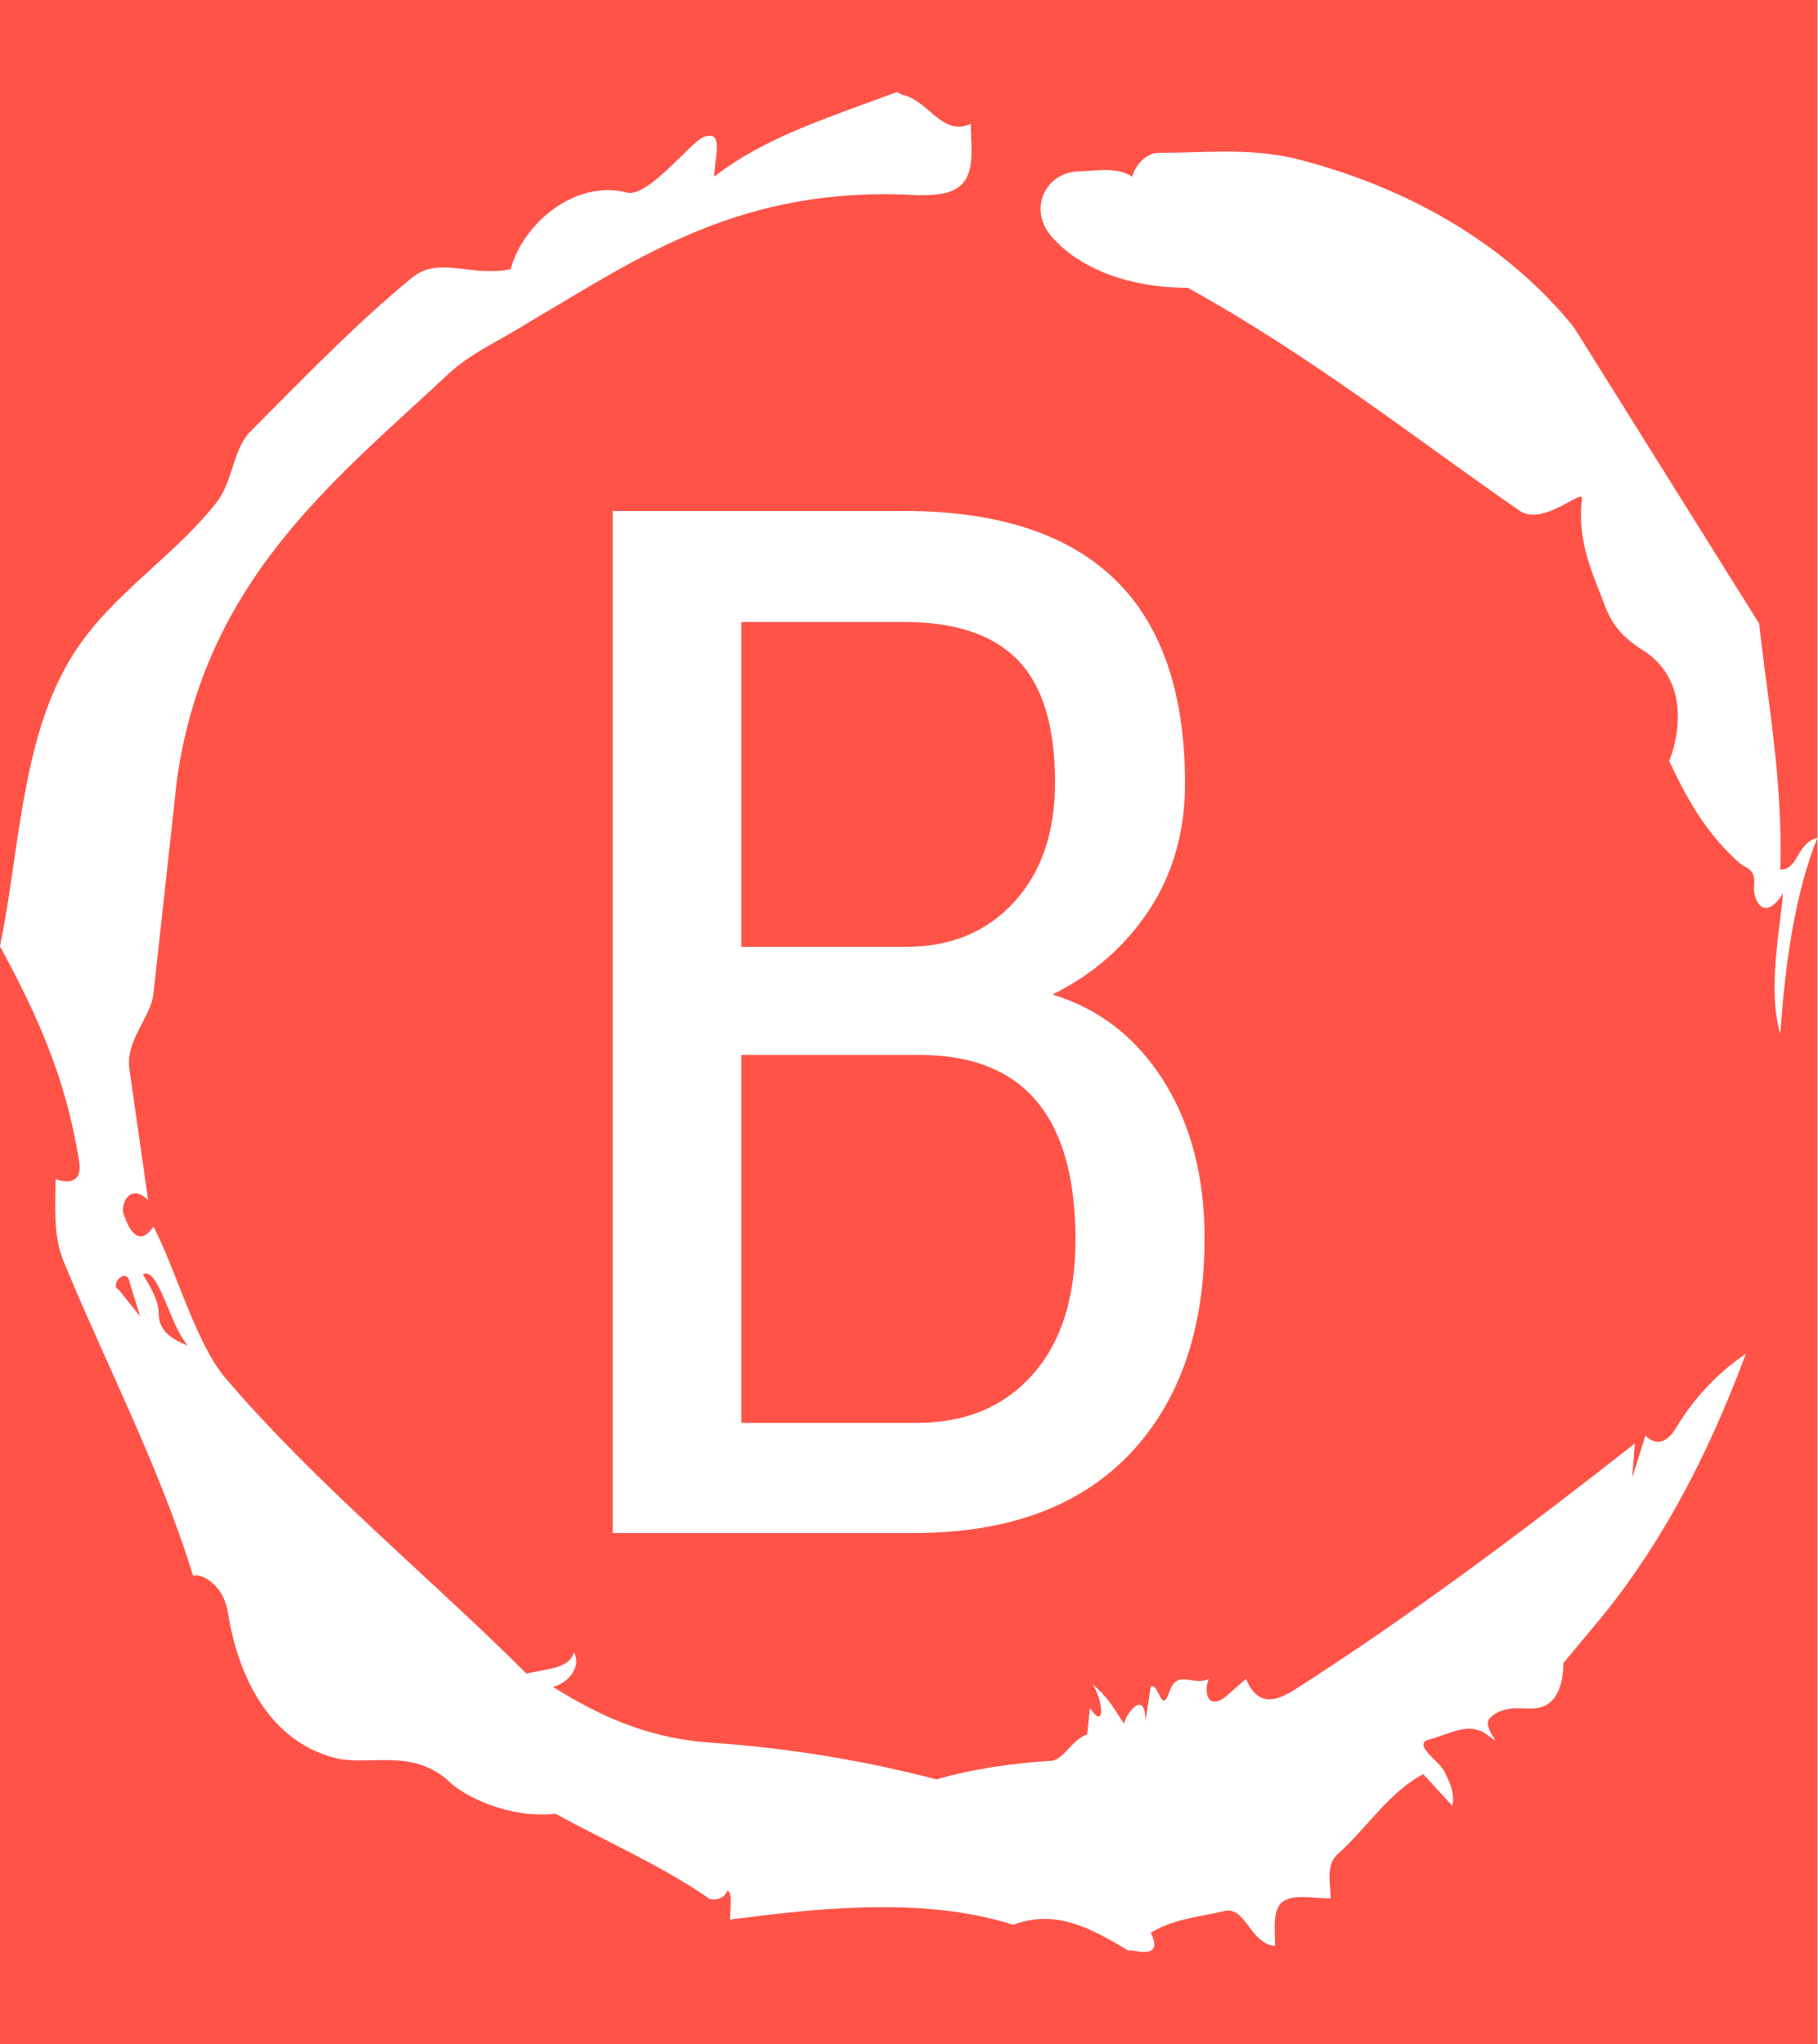
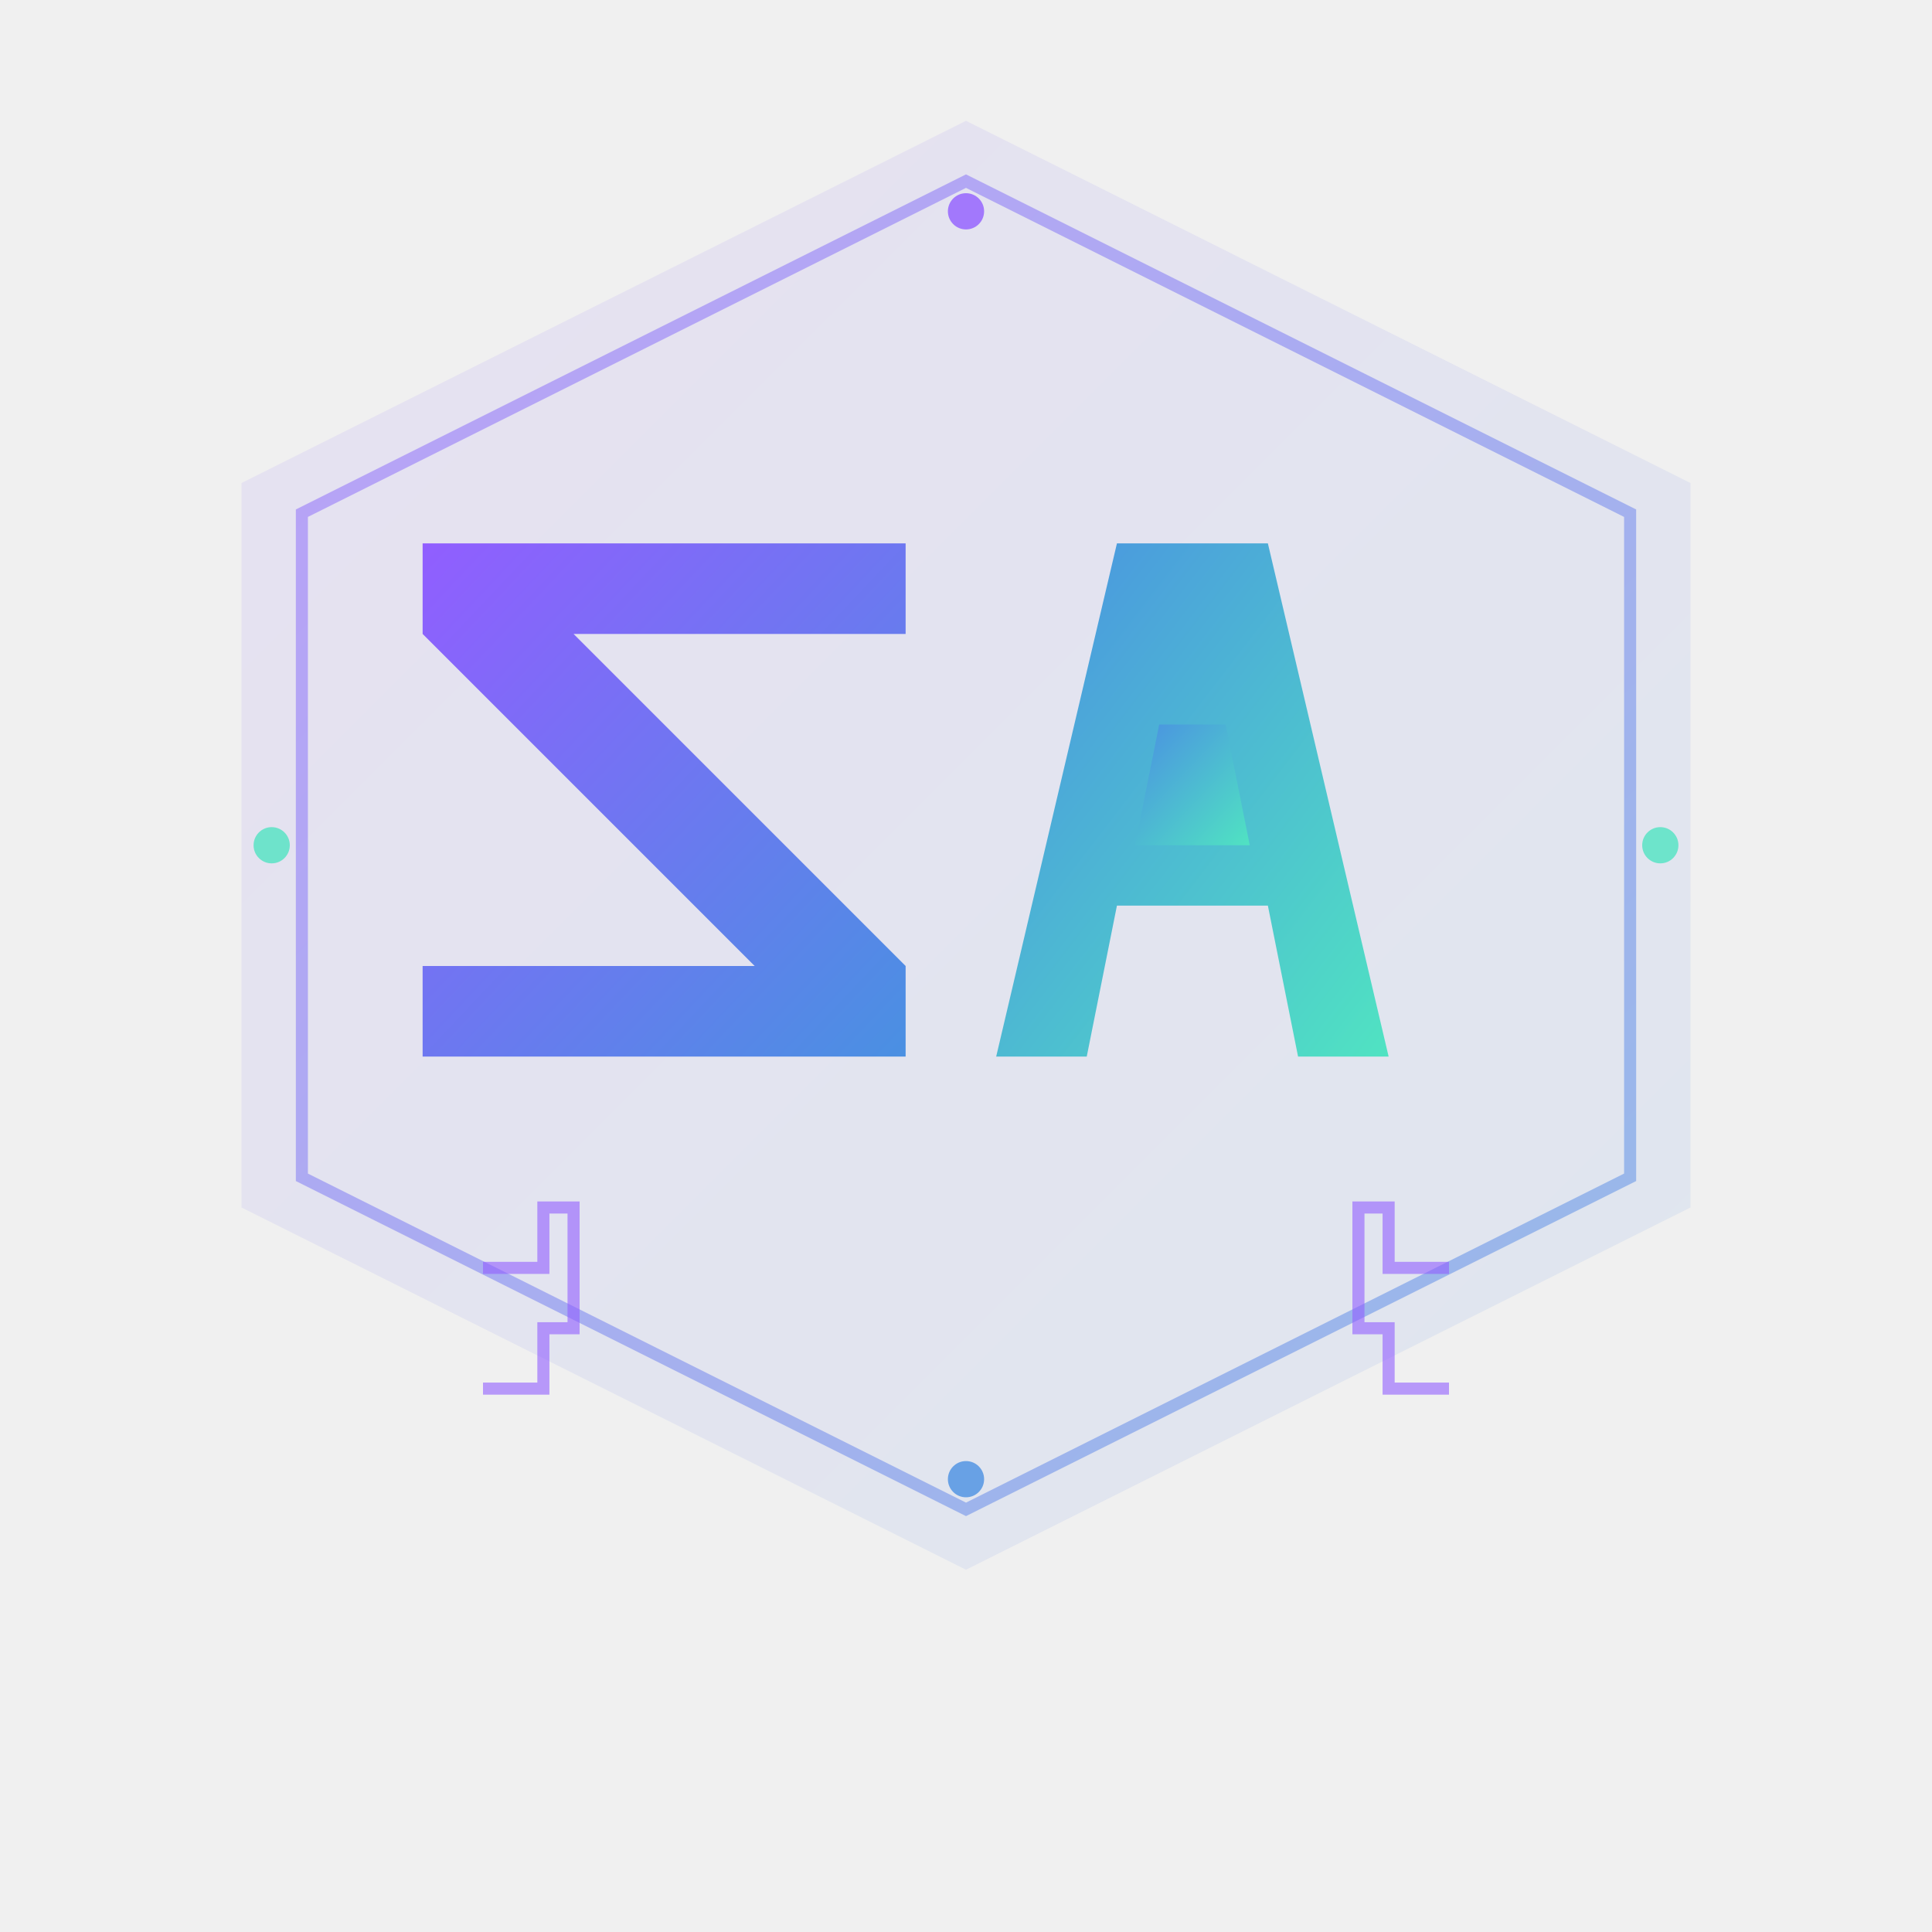
- <svg xmlns="http://www.w3.org/2000/svg" width="320" height="360" viewBox="0 0 320 360" fill="none">
-   <g clip-path="url(#clip0_2_9)">
-     <rect width="320" height="360" fill="#FF5348" />
-     <g clip-path="url(#clip1_2_9)">
-       <path d="M20.961 227.22L24.687 231.878L22.824 225.822C22.358 223.027 19.098 226.288 20.961 227.22ZM25.153 224.425C26.55 226.754 27.948 229.083 27.948 231.412C27.948 234.673 30.743 236.07 33.071 237.001C29.81 233.275 27.947 223.027 25.153 224.425ZM204.017 26.929C211.935 26.929 219.388 25.997 227.773 27.86C248.268 32.984 265.502 43.231 277.147 57.671L309.753 109.84C311.15 122.882 313.945 137.322 313.479 153.159C316.74 153.159 316.274 148.501 320 147.569C316.274 156.885 314.41 168.53 313.479 182.038C311.15 174.585 313.479 163.406 313.945 157.351C310.684 162.475 308.821 158.748 308.821 156.419C309.287 152.693 307.424 153.158 306.026 151.761C300.902 147.103 297.642 141.979 293.916 134.061C296.245 128.006 296.711 119.156 289.258 114.498C286.929 113.101 284.134 110.772 282.737 107.045C280.874 101.921 277.613 95.866 278.544 87.948C279.01 85.619 271.557 93.072 267.365 89.811C249.199 77.235 231.033 62.795 209.141 50.684C197.496 50.684 189.112 46.492 184.92 41.368C181.194 36.71 183.988 30.655 189.578 30.189C192.839 30.189 196.565 29.257 199.36 31.121C199.826 29.258 201.689 26.929 204.017 26.929ZM157.904 16.215L158.836 16.681C163.494 17.613 165.823 24.134 170.946 21.805C170.946 25.066 171.412 28.326 170.48 30.655C169.083 34.381 164.89 34.381 161.63 34.381C130.422 32.518 112.256 45.56 93.159 56.739C88.035 60 82.446 62.329 78.253 66.521C58.224 85.153 36.332 102.387 31.208 136.856L27.016 175.051C26.55 179.243 21.892 183.435 22.824 188.559L26.084 211.383C22.823 208.122 20.96 212.315 21.892 214.178C22.358 215.575 24.221 220.233 27.016 216.041C30.742 223.028 34.469 236.536 39.592 242.591C55.429 261.223 75.924 277.991 92.693 294.76C96.885 293.828 100.146 293.828 101.077 291.033C102.474 293.828 99.68 296.623 97.351 297.089C104.804 301.747 113.188 305.939 124.367 306.87C138.807 307.802 152.315 310.131 164.891 313.392C171.412 311.529 177.933 310.597 184.92 310.131C187.249 310.131 188.646 306.405 191.441 305.473L191.907 300.815C194.702 305.007 194.236 299.418 192.373 296.623C195.634 299.418 196.565 301.747 197.962 303.61C197.962 302.213 201.688 297.089 201.689 303.144L202.62 297.089C204.017 296.157 204.483 302.213 205.881 298.02C207.278 293.828 210.073 297.088 212.868 295.691C211.936 297.554 212.402 301.281 215.662 298.952L219.389 295.691C221.718 301.281 225.444 298.952 227.307 298.02C247.802 284.978 268.297 269.607 287.86 254.236L287.394 260.291L289.723 252.838C292.052 255.167 293.915 253.304 294.847 251.907C297.642 247.249 301.368 242.591 307.424 238.399C299.971 258.428 291.121 274.265 279.942 287.307L275.284 292.897C275.284 296.158 274.352 300.35 270.626 300.815C268.763 301.281 265.036 299.883 262.242 302.678C260.845 304.541 265.503 308.268 261.776 305.473C258.515 303.144 255.255 305.473 251.528 306.405C248.733 307.337 253.391 310.131 254.323 311.994C255.255 313.857 256.186 315.72 255.721 318.05L250.597 312.46C244.542 315.721 240.815 321.776 235.691 326.434C233.362 328.297 234.294 331.558 234.294 334.352C231.033 334.352 227.307 333.42 225.444 335.284C224.047 337.147 224.512 339.942 224.512 342.737C219.854 342.271 219.388 335.284 215.197 336.681C211.005 337.613 206.347 338.078 202.62 340.408C205.415 345.998 197.962 342.737 198.894 343.668C191.907 339.476 185.852 336.215 178.399 339.01C162.562 333.886 142.999 336.215 128.559 338.079C128.559 335.75 129.025 333.421 128.093 332.955C127.161 335.284 124.367 334.352 124.833 334.352C115.983 328.297 107.133 324.57 97.817 319.447C89.433 320.379 81.514 316.186 79.185 313.857C72.664 307.802 65.211 311.062 59.156 309.665C46.114 306.404 41.456 292.896 40.058 283.581C39.126 278.923 35.4 277.06 34.003 277.525C27.948 257.962 18.632 240.262 11.179 222.096C9.316 217.438 9.782 212.78 9.782 207.656C12.111 208.588 14.44 208.122 13.974 204.862C11.645 189.491 6.056 177.846 0 166.667C3.261 150.83 3.726 132.198 11.179 118.224C17.7 105.648 29.811 99.126 38.195 88.413C40.99 84.687 40.99 79.563 43.785 76.303C53.101 66.987 62.417 57.205 72.664 48.821C77.322 45.095 82.911 48.821 89.898 47.424C92.227 39.04 101.543 31.587 110.393 33.916C114.119 34.848 121.572 25.066 123.901 24.134C127.627 22.737 125.764 27.86 125.764 31.121C134.614 24.134 146.725 20.408 157.904 16.215Z" fill="white" />
-       <g clip-path="url(#clip2_2_9)">
-         <g clip-path="url(#clip3_2_9)">
-           <g clip-path="url(#clip4_2_9)">
-             <g clip-path="url(#clip5_2_9)">
-               <g clip-path="url(#clip6_2_9)">
-                 <g clip-path="url(#clip7_2_9)">
-                   <path d="M160.962 270H107.899V90H159.19C175.595 90 187.949 94 196.253 102C204.523 110 208.658 122 208.658 138C208.658 146.405 206.565 153.814 202.38 160.228C198.16 166.641 192.473 171.62 185.316 175.165C193.553 177.662 200.084 182.743 204.911 190.405C209.705 198.068 212.101 207.3 212.101 218.101C212.101 234.236 207.679 246.928 198.835 256.177C189.992 265.392 177.367 270 160.962 270ZM161.924 185.797H130.532V250.608H161.418C169.992 250.608 176.793 247.772 181.823 242.101C186.852 236.464 189.367 228.532 189.367 218.304C189.367 196.633 180.219 185.797 161.924 185.797ZM130.532 109.544V166.759H159.595C167.426 166.759 173.755 164.127 178.582 158.861C183.376 153.595 185.772 146.591 185.772 137.848C185.772 127.958 183.595 120.768 179.241 116.278C174.886 111.789 168.203 109.544 159.19 109.544H130.532Z" fill="white" />
-                 </g>
-               </g>
-             </g>
-           </g>
-         </g>
-       </g>
-     </g>
+ <svg xmlns="http://www.w3.org/2000/svg" width="320" height="320" viewBox="0 0 320 320" fill="none">
+   <defs>
+     <linearGradient id="gradient1" x1="0%" y1="0%" x2="100%" y2="100%">
+       <stop offset="0%" style="stop-color:#915eff;stop-opacity:1" />
+       <stop offset="100%" style="stop-color:#4a90e2;stop-opacity:1" />
+     </linearGradient>
+     <linearGradient id="gradient2" x1="0%" y1="0%" x2="100%" y2="100%">
+       <stop offset="0%" style="stop-color:#4a90e2;stop-opacity:1" />
+       <stop offset="100%" style="stop-color:#50e3c2;stop-opacity:1" />
+     </linearGradient>
+   </defs>
+   <path d="M160 20 L280 80 L280 200 L160 260 L40 200 L40 80 Z" fill="url(#gradient1)" opacity="0.1" />
+   <path d="M160 30 L270 85 L270 195 L160 250 L50 195 L50 85 Z" fill="none" stroke="url(#gradient1)" stroke-width="2" opacity="0.5" />
+   <g transform="translate(70, 90)">
+     <path d="M0 0 L80 0 L80 15 L25 15 L80 70 L80 85 L0 85 L0 70 L55 70 L0 15 Z" fill="url(#gradient1)" />
  </g>
-   <defs>
-     <clipPath id="clip0_2_9">
-       <rect width="320" height="360" fill="white" />
-     </clipPath>
-     <clipPath id="clip1_2_9">
-       <rect width="320" height="360" fill="white" />
-     </clipPath>
-     <clipPath id="clip2_2_9">
-       <rect width="104.217" height="180" fill="white" transform="translate(107.891 90)" />
-     </clipPath>
-     <clipPath id="clip3_2_9">
-       <rect width="104.217" height="180" fill="white" transform="translate(107.891 90)" />
-     </clipPath>
-     <clipPath id="clip4_2_9">
-       <rect width="104.217" height="180" fill="white" transform="translate(107.891 90)" />
-     </clipPath>
-     <clipPath id="clip5_2_9">
-       <rect width="104.217" height="180" fill="white" transform="translate(107.891 90)" />
-     </clipPath>
-     <clipPath id="clip6_2_9">
-       <rect width="104.217" height="180" fill="white" transform="translate(107.891 90)" />
-     </clipPath>
-     <clipPath id="clip7_2_9">
-       <rect width="104.217" height="180" fill="white" transform="translate(107.891 90)" />
-     </clipPath>
-   </defs>
+   <g transform="translate(165, 90)">
+     <path d="M0 85 L20 0 L45 0 L65 85 L50 85 L45 60 L20 60 L15 85 Z" fill="url(#gradient2)" />
+     <path d="M23 50 L42 50 L38 30 L27 30 Z" fill="url(#gradient2)" />
+   </g>
+   <g transform="translate(80, 200)">
+     <path d="M0 10 L10 10 L10 0 L15 0 L15 10 L15 20 L10 20 L10 30 L0 30" fill="none" stroke="#915eff" stroke-width="2" opacity="0.6" />
+   </g>
+   <g transform="translate(225, 200)">
+     <path d="M15 10 L5 10 L5 0 L0 0 L0 10 L0 20 L5 20 L5 30 L15 30" fill="none" stroke="#915eff" stroke-width="2" opacity="0.6" />
+   </g>
+   <circle cx="160" cy="35" r="3" fill="#915eff" opacity="0.8" />
+   <circle cx="160" cy="245" r="3" fill="#4a90e2" opacity="0.8" />
+   <circle cx="45" cy="140" r="3" fill="#50e3c2" opacity="0.8" />
+   <circle cx="275" cy="140" r="3" fill="#50e3c2" opacity="0.8" />
</svg>
